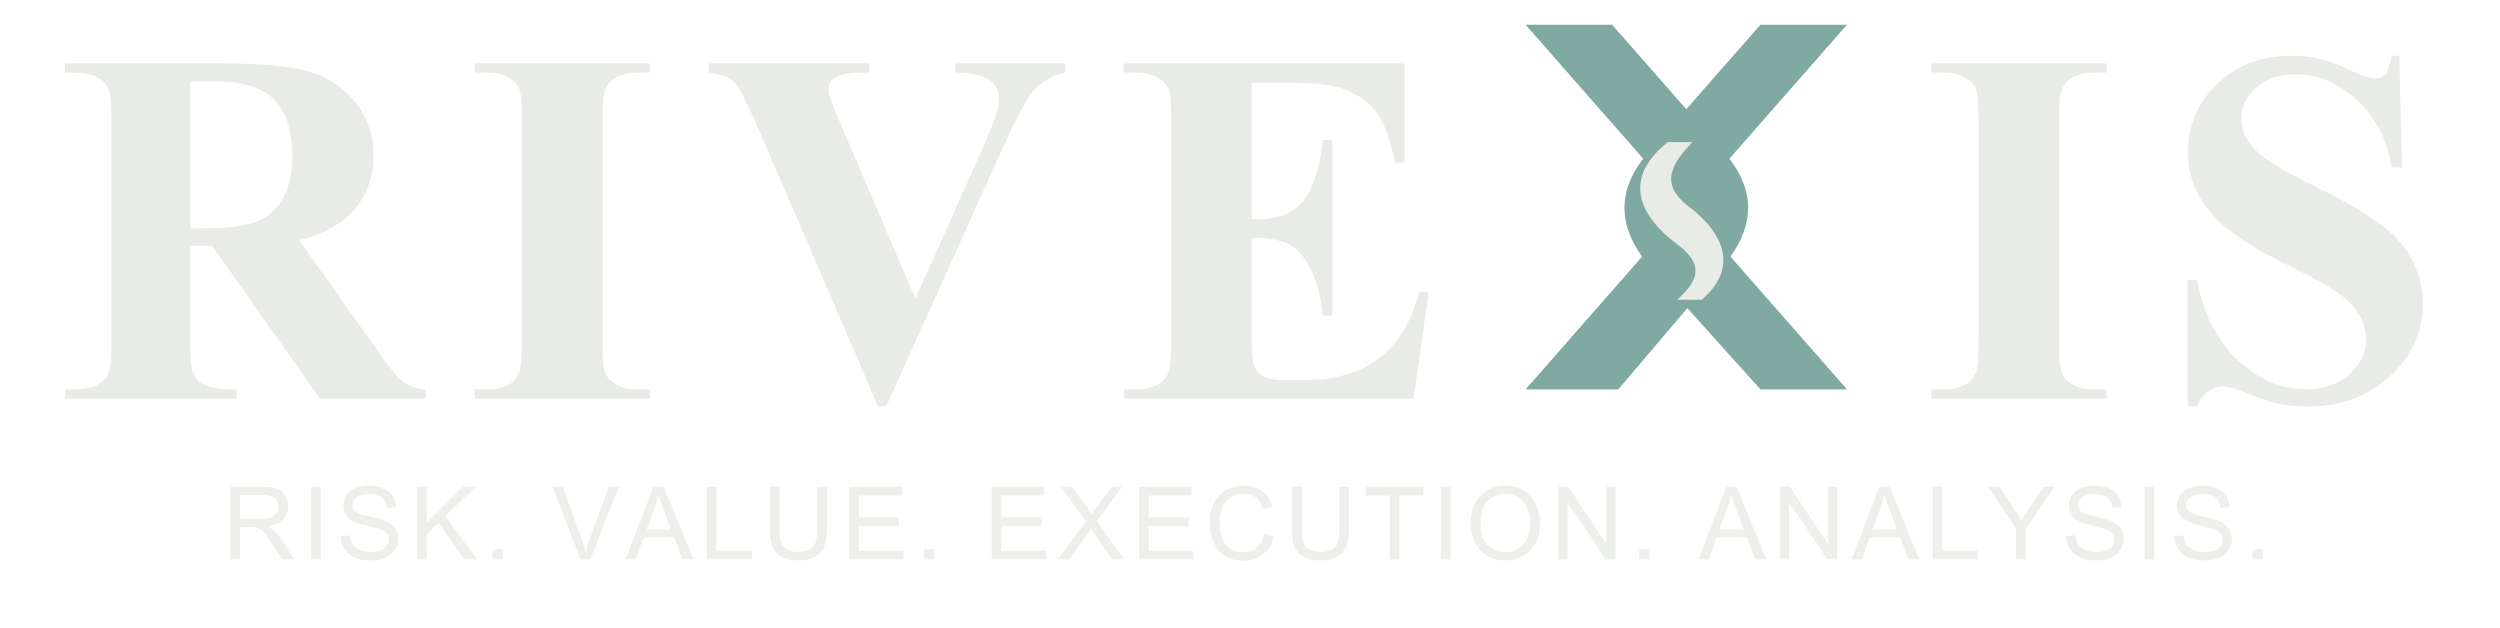
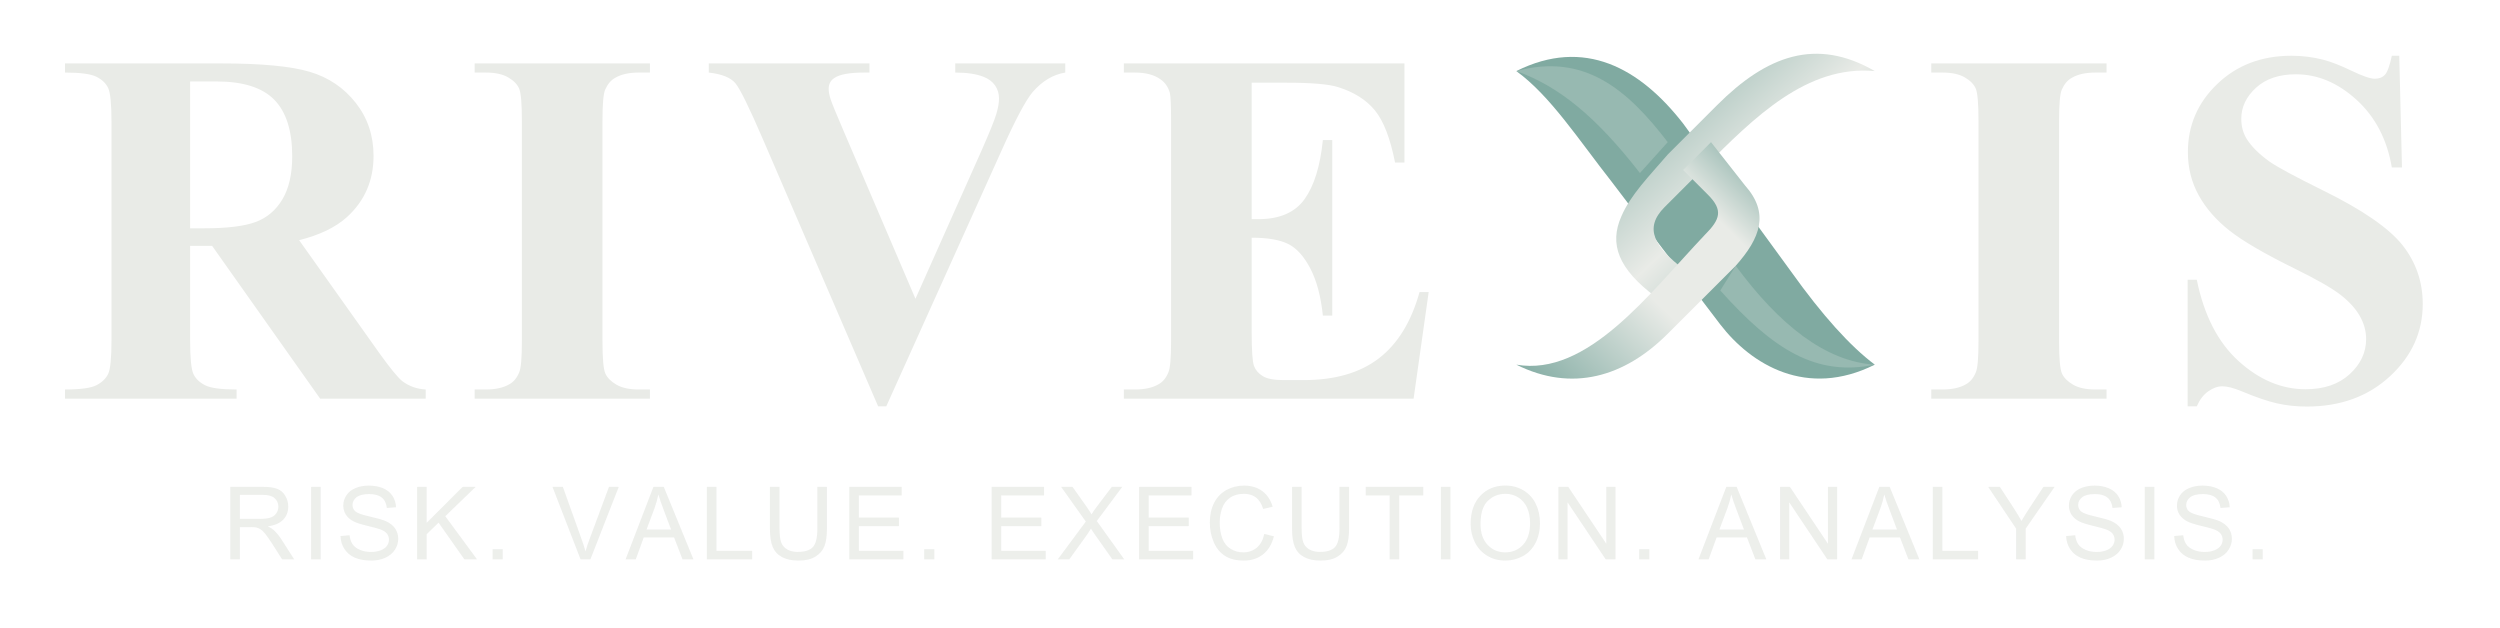
<svg xmlns="http://www.w3.org/2000/svg" viewBox="0 0 809 203" role="img" aria-label="RIVEXIS">
  <path fill="#E9EBE7" d="M61.52 79.56V109.96Q61.52 118.76 62.6 121.04Q63.68 123.32 66.4 124.68Q69.12 126.04 76.56 126.04V129.0H21.04V126.04Q28.56 126.04 31.24 124.64Q33.92 123.24 35.0 121.0Q36.08 118.76 36.08 109.96V39.56Q36.08 30.76 35.0 28.48Q33.92 26.2 31.2 24.84Q28.48 23.48 21.04 23.48V20.52H71.44Q91.12 20.52 100.24 23.24Q109.36 25.96 115.12 33.28Q120.88 40.6 120.88 50.44Q120.88 62.44 112.24 70.28Q106.72 75.24 96.8 77.72L122.88 114.44Q128.0 121.56 130.16 123.32Q133.44 125.8 137.76 126.04V129.0H103.6L68.64 79.56ZM61.52 26.36V73.88H66.08Q77.2 73.88 82.72 71.84Q88.24 69.8 91.4 64.48Q94.56 59.16 94.56 50.6Q94.56 38.2 88.76 32.28Q82.96 26.36 70.08 26.36ZM210.32 126.04V129.0H153.6V126.04H157.2Q161.92 126.04 164.8 124.36Q166.88 123.24 168.0 120.52Q168.88 118.6 168.88 110.44V39.08Q168.88 30.76 168.0 28.68Q167.12 26.6 164.44 25.04Q161.76 23.48 157.2 23.48H153.6V20.52H210.32V23.48H206.72Q202.0 23.48 199.12 25.16Q197.04 26.28 195.84 29.0Q194.96 30.92 194.96 39.08V110.44Q194.96 118.76 195.88 120.84Q196.8 122.92 199.48 124.48Q202.16 126.04 206.72 126.04ZM344.72 20.52V23.48Q338.8 24.44 334.16 29.8Q330.8 33.8 324.16 48.6L286.8 131.48H284.16L246.96 45.24Q240.24 29.64 237.96 26.92Q235.68 24.2 229.36 23.48V20.52H281.36V23.48H279.6Q272.56 23.48 270.0 25.24Q268.16 26.44 268.16 28.76Q268.16 30.2 268.8 32.16Q269.44 34.12 273.12 42.68L296.24 96.68L317.68 48.6Q321.52 39.88 322.4 36.92Q323.28 33.96 323.28 31.88Q323.28 29.48 322.0 27.64Q320.72 25.8 318.24 24.84Q314.8 23.48 309.12 23.48V20.52ZM405.04 26.76V70.92H407.2Q417.52 70.92 422.16 64.44Q426.8 57.96 428.08 45.32H431.12V102.12H428.08Q427.12 92.84 424.04 86.92Q420.96 81.0 416.88 78.96Q412.8 76.92 405.04 76.92V107.48Q405.04 116.44 405.8 118.44Q406.56 120.44 408.64 121.72Q410.72 123.0 415.36 123.0H421.84Q437.04 123.0 446.2 115.96Q455.36 108.92 459.36 94.52H462.32L457.44 129.0H363.68V126.04H367.28Q372.0 126.04 374.88 124.36Q376.96 123.24 378.08 120.52Q378.96 118.6 378.96 110.44V39.08Q378.96 31.72 378.56 30.04Q377.76 27.24 375.6 25.72Q372.56 23.48 367.28 23.48H363.68V20.52H454.48V52.6H451.44Q449.12 40.84 444.92 35.72Q440.72 30.6 433.04 28.2Q428.56 26.76 416.24 26.76ZM681.68 126.04V129.0H624.96V126.04H628.56Q633.28 126.04 636.16 124.36Q638.24 123.24 639.36 120.52Q640.24 118.6 640.24 110.44V39.08Q640.24 30.76 639.36 28.68Q638.48 26.6 635.8 25.04Q633.12 23.48 628.56 23.48H624.96V20.52H681.68V23.48H678.08Q673.36 23.48 670.48 25.16Q668.4 26.28 667.2 29.0Q666.32 30.92 666.32 39.08V110.44Q666.32 118.76 667.24 120.84Q668.16 122.92 670.84 124.48Q673.52 126.04 678.08 126.04ZM776.4 18.04 777.28 54.2H774.0Q771.68 40.6 762.6 32.32Q753.52 24.04 742.96 24.04Q734.8 24.04 730.04 28.4Q725.28 32.76 725.28 38.44Q725.28 42.04 726.96 44.84Q729.28 48.6 734.4 52.28Q738.16 54.92 751.76 61.64Q770.8 71.0 777.44 79.32Q784.0 87.64 784.0 98.36Q784.0 111.96 773.4 121.76Q762.8 131.56 746.48 131.56Q741.36 131.56 736.8 130.52Q732.24 129.48 725.36 126.6Q721.52 125.0 719.04 125.0Q716.96 125.0 714.64 126.6Q712.32 128.2 710.88 131.48H707.92V90.52H710.88Q714.4 107.8 724.44 116.88Q734.48 125.96 746.08 125.96Q755.04 125.96 760.36 121.08Q765.68 116.2 765.68 109.72Q765.68 105.88 763.64 102.28Q761.6 98.68 757.44 95.44Q753.28 92.2 742.72 87.0Q727.92 79.72 721.44 74.6Q714.96 69.48 711.48 63.16Q708 56.84 708 49.24Q708 36.28 717.52 27.16Q727.04 18.04 741.52 18.04Q746.8 18.04 751.76 19.32Q755.52 20.28 760.92 22.88Q766.32 25.48 768.48 25.48Q770.56 25.48 771.76 24.2Q772.96 22.92 774.0 18.04Z" />
  <g transform="translate(485.68 4)">
-     <path fill="#80AAA1" d="M8 4H36L72 45Q88 63 72 82L38 122H8L51 73Q60 63 51 53Z" />
-     <path fill="#80AAA1" d="M84 4H112L69 53Q60 63 69 73L112 122H84L48 82Q32 63 48 45Z" />
-     <path fill="#E9EBE7" d="M54 42C39 54 45 66 57 75C65 81 65 86 57 93L65 93C79 81 69 69 61 63C53 57 53 51 62 42Z" />
+     <defs>
+       <linearGradient id="ribbon" x1="0" y1="0" x2="1" y2="1">
+         <stop stop-color="#80AAA1" />
+         <stop offset=".5" stop-color="#E9EBE7" />
+         <stop offset="1" stop-color="#80AAA1" />
+       </linearGradient>
+       <linearGradient id="weave" x1="0" y1="1" x2="1" y2="0">
+         <stop stop-color="#80AAA1" />
+         <stop offset=".45" stop-color="#E9EBE7" />
+         <stop offset=".75" stop-color="#E9EBE7" />
+         <stop offset="1" stop-color="#80AAA1" />
+       </linearGradient>
+     </defs>
+     <path fill="#80AAA1" d="M5 19C27 8 45 18 59 36L94 84C104 98 113 108 121 114C99 125 81 114 71 101L36 55C25 41 16 27 5 19Z" />
+     <path fill="url(#ribbon)" d="M121 19C99 17 82 34 66 50L53 63C46 70 50 76 59 83L50 92C38 83 35 75 39 66C42 59 48 53 54 46L70 30C86 14 102 8 121 19Z" />
+     <path fill="url(#weave)" d="M5 114C28 118 48 91 66 72C71 67 72 64 67 59L59 51L68 42L79 56C87 65 84 73 76 82L54 104C40 118 23 123 5 114Z" />
+     <path fill="#E9EBE7" opacity=".22" d="M5 19C27 13 41 25 54 42L45 52C31 34 19 24 5 19ZM76 82C90 101 105 113 121 114C102 118 88 109 71 90Z" />
  </g>
  <path fill="#E9EBE7" opacity=".82" d="M74.524 181.0V157.544H84.924Q88.06 157.544 89.692 158.176Q91.324 158.808 92.3 160.408Q93.276 162.008 93.276 163.944Q93.276 166.44 91.66 168.152Q90.044 169.864 86.668 170.328Q87.9 170.92 88.54 171.496Q89.9 172.744 91.116 174.616L95.196 181.0H91.292L88.188 176.12Q86.828 174.008 85.948 172.888Q85.068 171.768 84.372 171.32Q83.676 170.872 82.956 170.696Q82.428 170.584 81.228 170.584H77.628V181.0ZM77.628 167.896H84.3Q86.428 167.896 87.628 167.456Q88.828 167.016 89.452 166.048Q90.076 165.08 90.076 163.944Q90.076 162.28 88.868 161.208Q87.66 160.136 85.052 160.136H77.628ZM100.668 181.0V157.544H103.772V181.0ZM110.188 173.464 113.116 173.208Q113.324 174.968 114.084 176.096Q114.844 177.224 116.444 177.92Q118.044 178.616 120.044 178.616Q121.82 178.616 123.18 178.088Q124.54 177.56 125.204 176.64Q125.868 175.72 125.868 174.632Q125.868 173.528 125.228 172.704Q124.588 171.88 123.116 171.32Q122.172 170.952 118.94 170.176Q115.708 169.4 114.412 168.712Q112.732 167.832 111.908 166.528Q111.084 165.224 111.084 163.608Q111.084 161.832 112.092 160.288Q113.1 158.744 115.036 157.944Q116.972 157.144 119.34 157.144Q121.948 157.144 123.94 157.984Q125.932 158.824 127.004 160.456Q128.076 162.088 128.156 164.152L125.18 164.376Q124.94 162.152 123.556 161.016Q122.172 159.88 119.468 159.88Q116.652 159.88 115.364 160.912Q114.076 161.944 114.076 163.4Q114.076 164.664 114.988 165.48Q115.884 166.296 119.668 167.152Q123.452 168.008 124.86 168.648Q126.908 169.592 127.884 171.04Q128.86 172.488 128.86 174.376Q128.86 176.248 127.788 177.904Q126.716 179.56 124.708 180.48Q122.7 181.4 120.188 181.4Q117.004 181.4 114.852 180.472Q112.7 179.544 111.476 177.68Q110.252 175.816 110.188 173.464ZM134.972 181.0V157.544H138.076V169.176L149.724 157.544H153.932L144.092 167.048L154.364 181.0H150.268L141.916 169.128L138.076 172.872V181.0ZM159.404 181.0V177.72H162.684V181.0ZM187.868 181.0 178.78 157.544H182.14L188.236 174.584Q188.972 176.632 189.468 178.424Q190.012 176.504 190.732 174.584L197.068 157.544H200.236L191.052 181.0ZM202.444 181.0 211.452 157.544H214.796L224.396 181.0H220.86L218.124 173.896H208.316L205.74 181.0ZM209.212 171.368H217.164L214.716 164.872Q213.596 161.912 213.052 160.008Q212.604 162.264 211.788 164.488ZM228.748 181.0V157.544H231.852V178.232H243.404V181.0ZM264.492 157.544H267.596V171.096Q267.596 174.632 266.796 176.712Q265.996 178.792 263.908 180.096Q261.82 181.4 258.428 181.4Q255.132 181.4 253.036 180.264Q250.94 179.128 250.044 176.976Q249.148 174.824 249.148 171.096V157.544H252.252V171.08Q252.252 174.136 252.82 175.584Q253.388 177.032 254.772 177.816Q256.156 178.6 258.156 178.6Q261.58 178.6 263.036 177.048Q264.492 175.496 264.492 171.08ZM274.828 181.0V157.544H291.788V160.312H277.932V167.496H290.908V170.248H277.932V178.232H292.332V181.0ZM299.068 181.0V177.72H302.348V181.0ZM320.892 181.0V157.544H337.852V160.312H323.996V167.496H336.972V170.248H323.996V178.232H338.396V181.0ZM342.3 181.0 351.372 168.776 343.372 157.544H347.068L351.324 163.56Q352.652 165.432 353.212 166.44Q353.996 165.16 355.068 163.768L359.788 157.544H363.164L354.924 168.6L363.804 181.0H359.964L354.06 172.632Q353.564 171.912 353.036 171.064Q352.252 172.344 351.916 172.824L346.028 181.0ZM368.604 181.0V157.544H385.564V160.312H371.708V167.496H384.684V170.248H371.708V178.232H386.108V181.0ZM409.132 172.776 412.236 173.56Q411.26 177.384 408.724 179.392Q406.188 181.4 402.524 181.4Q398.732 181.4 396.356 179.856Q393.98 178.312 392.74 175.384Q391.5 172.456 391.5 169.096Q391.5 165.432 392.9 162.704Q394.3 159.976 396.884 158.56Q399.468 157.144 402.572 157.144Q406.092 157.144 408.492 158.936Q410.892 160.728 411.836 163.976L408.78 164.696Q407.964 162.136 406.412 160.968Q404.86 159.8 402.508 159.8Q399.804 159.8 397.988 161.096Q396.172 162.392 395.436 164.576Q394.7 166.76 394.7 169.08Q394.7 172.072 395.572 174.304Q396.444 176.536 398.284 177.64Q400.124 178.744 402.268 178.744Q404.876 178.744 406.684 177.24Q408.492 175.736 409.132 172.776ZM433.452 157.544H436.556V171.096Q436.556 174.632 435.756 176.712Q434.956 178.792 432.868 180.096Q430.78 181.4 427.388 181.4Q424.092 181.4 421.996 180.264Q419.9 179.128 419.004 176.976Q418.108 174.824 418.108 171.096V157.544H421.212V171.08Q421.212 174.136 421.78 175.584Q422.348 177.032 423.732 177.816Q425.116 178.6 427.116 178.6Q430.54 178.6 431.996 177.048Q433.452 175.496 433.452 171.08ZM449.692 181.0V160.312H441.964V157.544H460.556V160.312H452.796V181.0ZM466.268 181.0V157.544H469.372V181.0ZM475.9 169.576Q475.9 163.736 479.036 160.432Q482.172 157.128 487.132 157.128Q490.38 157.128 492.988 158.68Q495.596 160.232 496.964 163.008Q498.332 165.784 498.332 169.304Q498.332 172.872 496.892 175.688Q495.452 178.504 492.812 179.952Q490.172 181.4 487.116 181.4Q483.804 181.4 481.196 179.8Q478.588 178.2 477.244 175.432Q475.9 172.664 475.9 169.576ZM479.1 169.624Q479.1 173.864 481.38 176.304Q483.66 178.744 487.1 178.744Q490.604 178.744 492.868 176.28Q495.132 173.816 495.132 169.288Q495.132 166.424 494.164 164.288Q493.196 162.152 491.332 160.976Q489.468 159.8 487.148 159.8Q483.852 159.8 481.476 162.064Q479.1 164.328 479.1 169.624ZM504.3 181.0V157.544H507.484L519.804 175.96V157.544H522.78V181.0H519.596L507.276 162.568V181.0ZM530.444 181.0V177.72H533.724V181.0ZM549.628 181.0 558.636 157.544H561.98L571.58 181.0H568.044L565.308 173.896H555.5L552.924 181.0ZM556.396 171.368H564.348L561.9 164.872Q560.78 161.912 560.236 160.008Q559.788 162.264 558.972 164.488ZM576.028 181.0V157.544H579.212L591.532 175.96V157.544H594.508V181.0H591.324L579.004 162.568V181.0ZM599.148 181.0 608.156 157.544H611.5L621.1 181.0H617.564L614.828 173.896H605.02L602.444 181.0ZM605.916 171.368H613.868L611.42 164.872Q610.3 161.912 609.756 160.008Q609.308 162.264 608.492 164.488ZM625.452 181.0V157.544H628.556V178.232H640.108V181.0ZM652.412 181.0V171.064L643.372 157.544H647.148L651.772 164.616Q653.052 166.6 654.156 168.584Q655.212 166.744 656.716 164.44L661.26 157.544H664.876L655.516 171.064V181.0ZM668.604 173.464 671.532 173.208Q671.74 174.968 672.5 176.096Q673.26 177.224 674.86 177.92Q676.46 178.616 678.46 178.616Q680.236 178.616 681.596 178.088Q682.956 177.56 683.62 176.64Q684.284 175.72 684.284 174.632Q684.284 173.528 683.644 172.704Q683.004 171.88 681.532 171.32Q680.588 170.952 677.356 170.176Q674.124 169.4 672.828 168.712Q671.148 167.832 670.324 166.528Q669.5 165.224 669.5 163.608Q669.5 161.832 670.508 160.288Q671.516 158.744 673.452 157.944Q675.388 157.144 677.756 157.144Q680.364 157.144 682.356 157.984Q684.348 158.824 685.42 160.456Q686.492 162.088 686.572 164.152L683.596 164.376Q683.356 162.152 681.972 161.016Q680.588 159.88 677.884 159.88Q675.068 159.88 673.78 160.912Q672.492 161.944 672.492 163.4Q672.492 164.664 673.404 165.48Q674.3 166.296 678.084 167.152Q681.868 168.008 683.276 168.648Q685.324 169.592 686.3 171.04Q687.276 172.488 687.276 174.376Q687.276 176.248 686.204 177.904Q685.132 179.56 683.124 180.48Q681.116 181.4 678.604 181.4Q675.42 181.4 673.268 180.472Q671.116 179.544 669.892 177.68Q668.668 175.816 668.604 173.464ZM694.044 181.0V157.544H697.148V181.0ZM703.564 173.464 706.492 173.208Q706.7 174.968 707.46 176.096Q708.22 177.224 709.82 177.92Q711.42 178.616 713.42 178.616Q715.196 178.616 716.556 178.088Q717.916 177.56 718.58 176.64Q719.244 175.72 719.244 174.632Q719.244 173.528 718.604 172.704Q717.964 171.88 716.492 171.32Q715.548 170.952 712.316 170.176Q709.084 169.4 707.788 168.712Q706.108 167.832 705.284 166.528Q704.46 165.224 704.46 163.608Q704.46 161.832 705.468 160.288Q706.476 158.744 708.412 157.944Q710.348 157.144 712.716 157.144Q715.324 157.144 717.316 157.984Q719.308 158.824 720.38 160.456Q721.452 162.088 721.532 164.152L718.556 164.376Q718.316 162.152 716.932 161.016Q715.548 159.88 712.844 159.88Q710.028 159.88 708.74 160.912Q707.452 161.944 707.452 163.4Q707.452 164.664 708.364 165.48Q709.26 166.296 713.044 167.152Q716.828 168.008 718.236 168.648Q720.284 169.592 721.26 171.04Q722.236 172.488 722.236 174.376Q722.236 176.248 721.164 177.904Q720.092 179.56 718.084 180.48Q716.076 181.4 713.564 181.4Q710.38 181.4 708.228 180.472Q706.076 179.544 704.852 177.68Q703.628 175.816 703.564 173.464ZM728.924 181.0V177.72H732.204V181.0Z" />
</svg>
